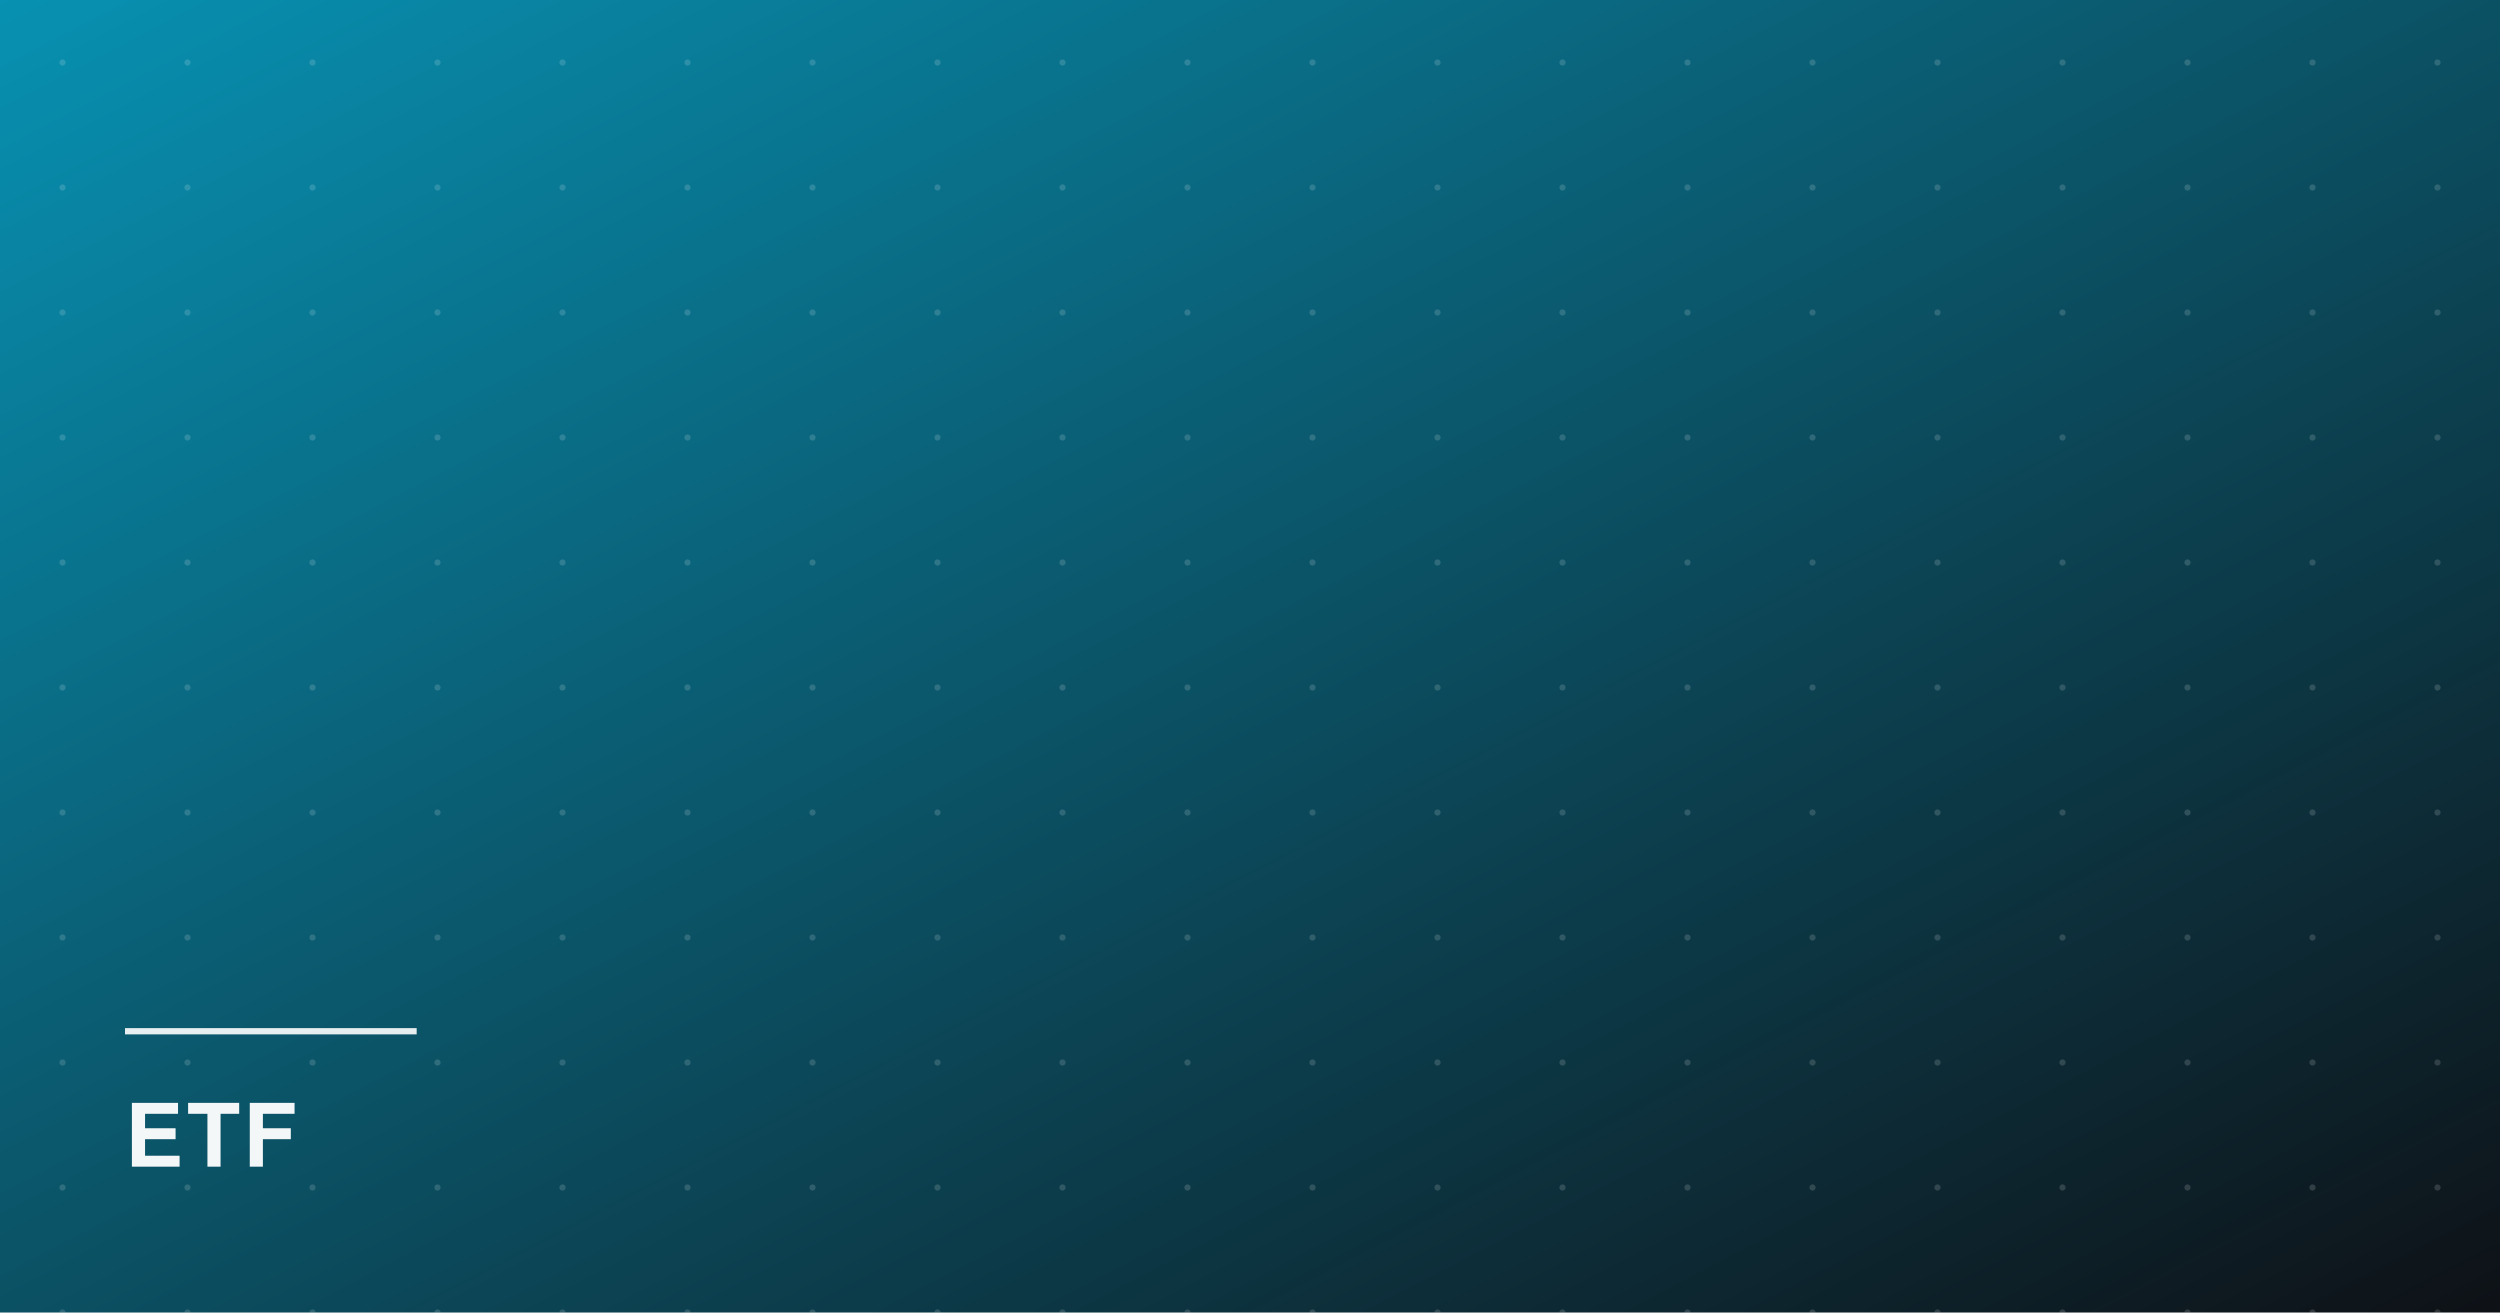
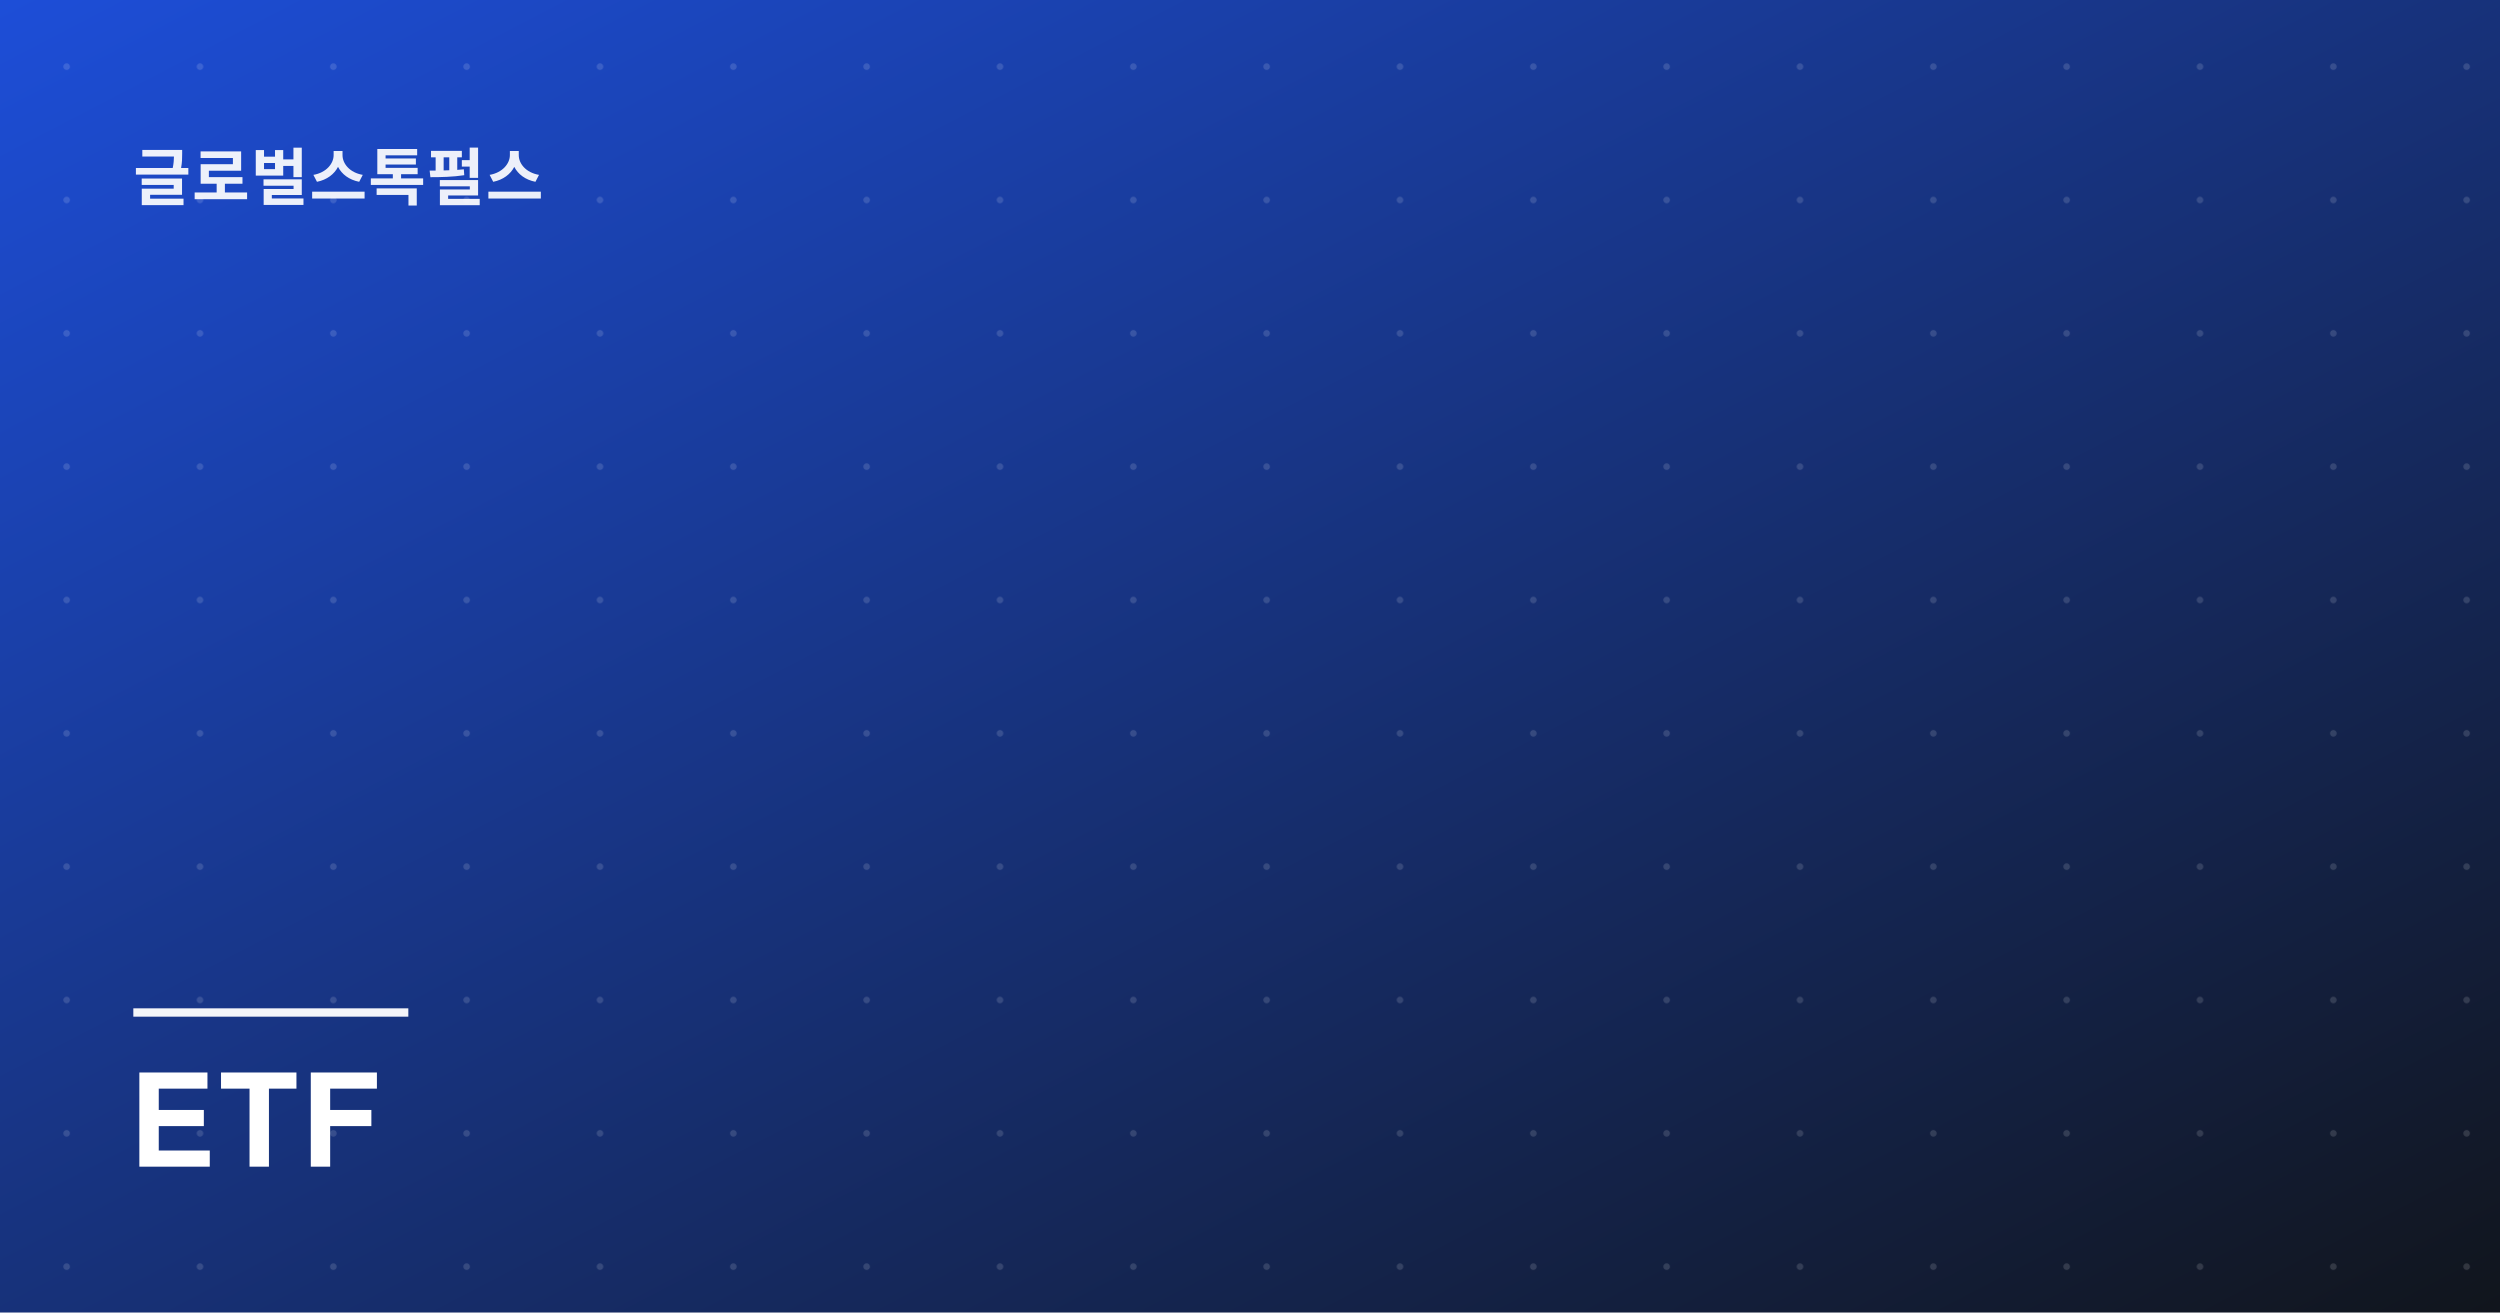
<svg xmlns="http://www.w3.org/2000/svg" viewBox="0 0 1200 630" width="1200" height="630">
  <defs>
    <linearGradient id="g" x1="0" y1="0" x2="1" y2="1">
-       <stop offset="0" stop-color="#0891b2" />
-       <stop offset="1" stop-color="#0e1116" />
+       <stop offset="0" stop-color="#1d4ed8" />
+       <stop offset="1" stop-color="#11151c" />
    </linearGradient>
-     <pattern id="p" width="60" height="60" patternUnits="userSpaceOnUse">
-       <circle cx="30" cy="30" r="1.5" fill="rgba(255,255,255,0.15)" />
+     <pattern id="p" width="64" height="64" patternUnits="userSpaceOnUse">
+       <circle cx="32" cy="32" r="1.6" fill="rgba(255,255,255,0.14)" />
    </pattern>
  </defs>
  <rect width="1200" height="630" fill="url(#g)" />
  <rect width="1200" height="630" fill="url(#p)" />
-   <text x="60" y="560" font-family="-apple-system,Helvetica,sans-serif" font-size="42" font-weight="700" fill="white" letter-spacing="0.04em" opacity="0.95">ETF</text>
-   <line x1="60" y1="495" x2="200" y2="495" stroke="white" stroke-width="3" opacity="0.9" />
+   <text x="64" y="96" font-family="-apple-system,'Apple SD Gothic Neo','Noto Sans KR',sans-serif" font-size="30" font-weight="800" fill="rgba(255,255,255,0.92)" letter-spacing="0.02em">글로벌스톡펄스</text>
+   <line x1="64" y1="486" x2="196" y2="486" stroke="white" stroke-width="4" opacity="0.95" />
+   <text x="62" y="560" font-family="-apple-system,Helvetica,sans-serif" font-size="62" font-weight="800" fill="white" letter-spacing="0.03em">ETF</text>
</svg>
